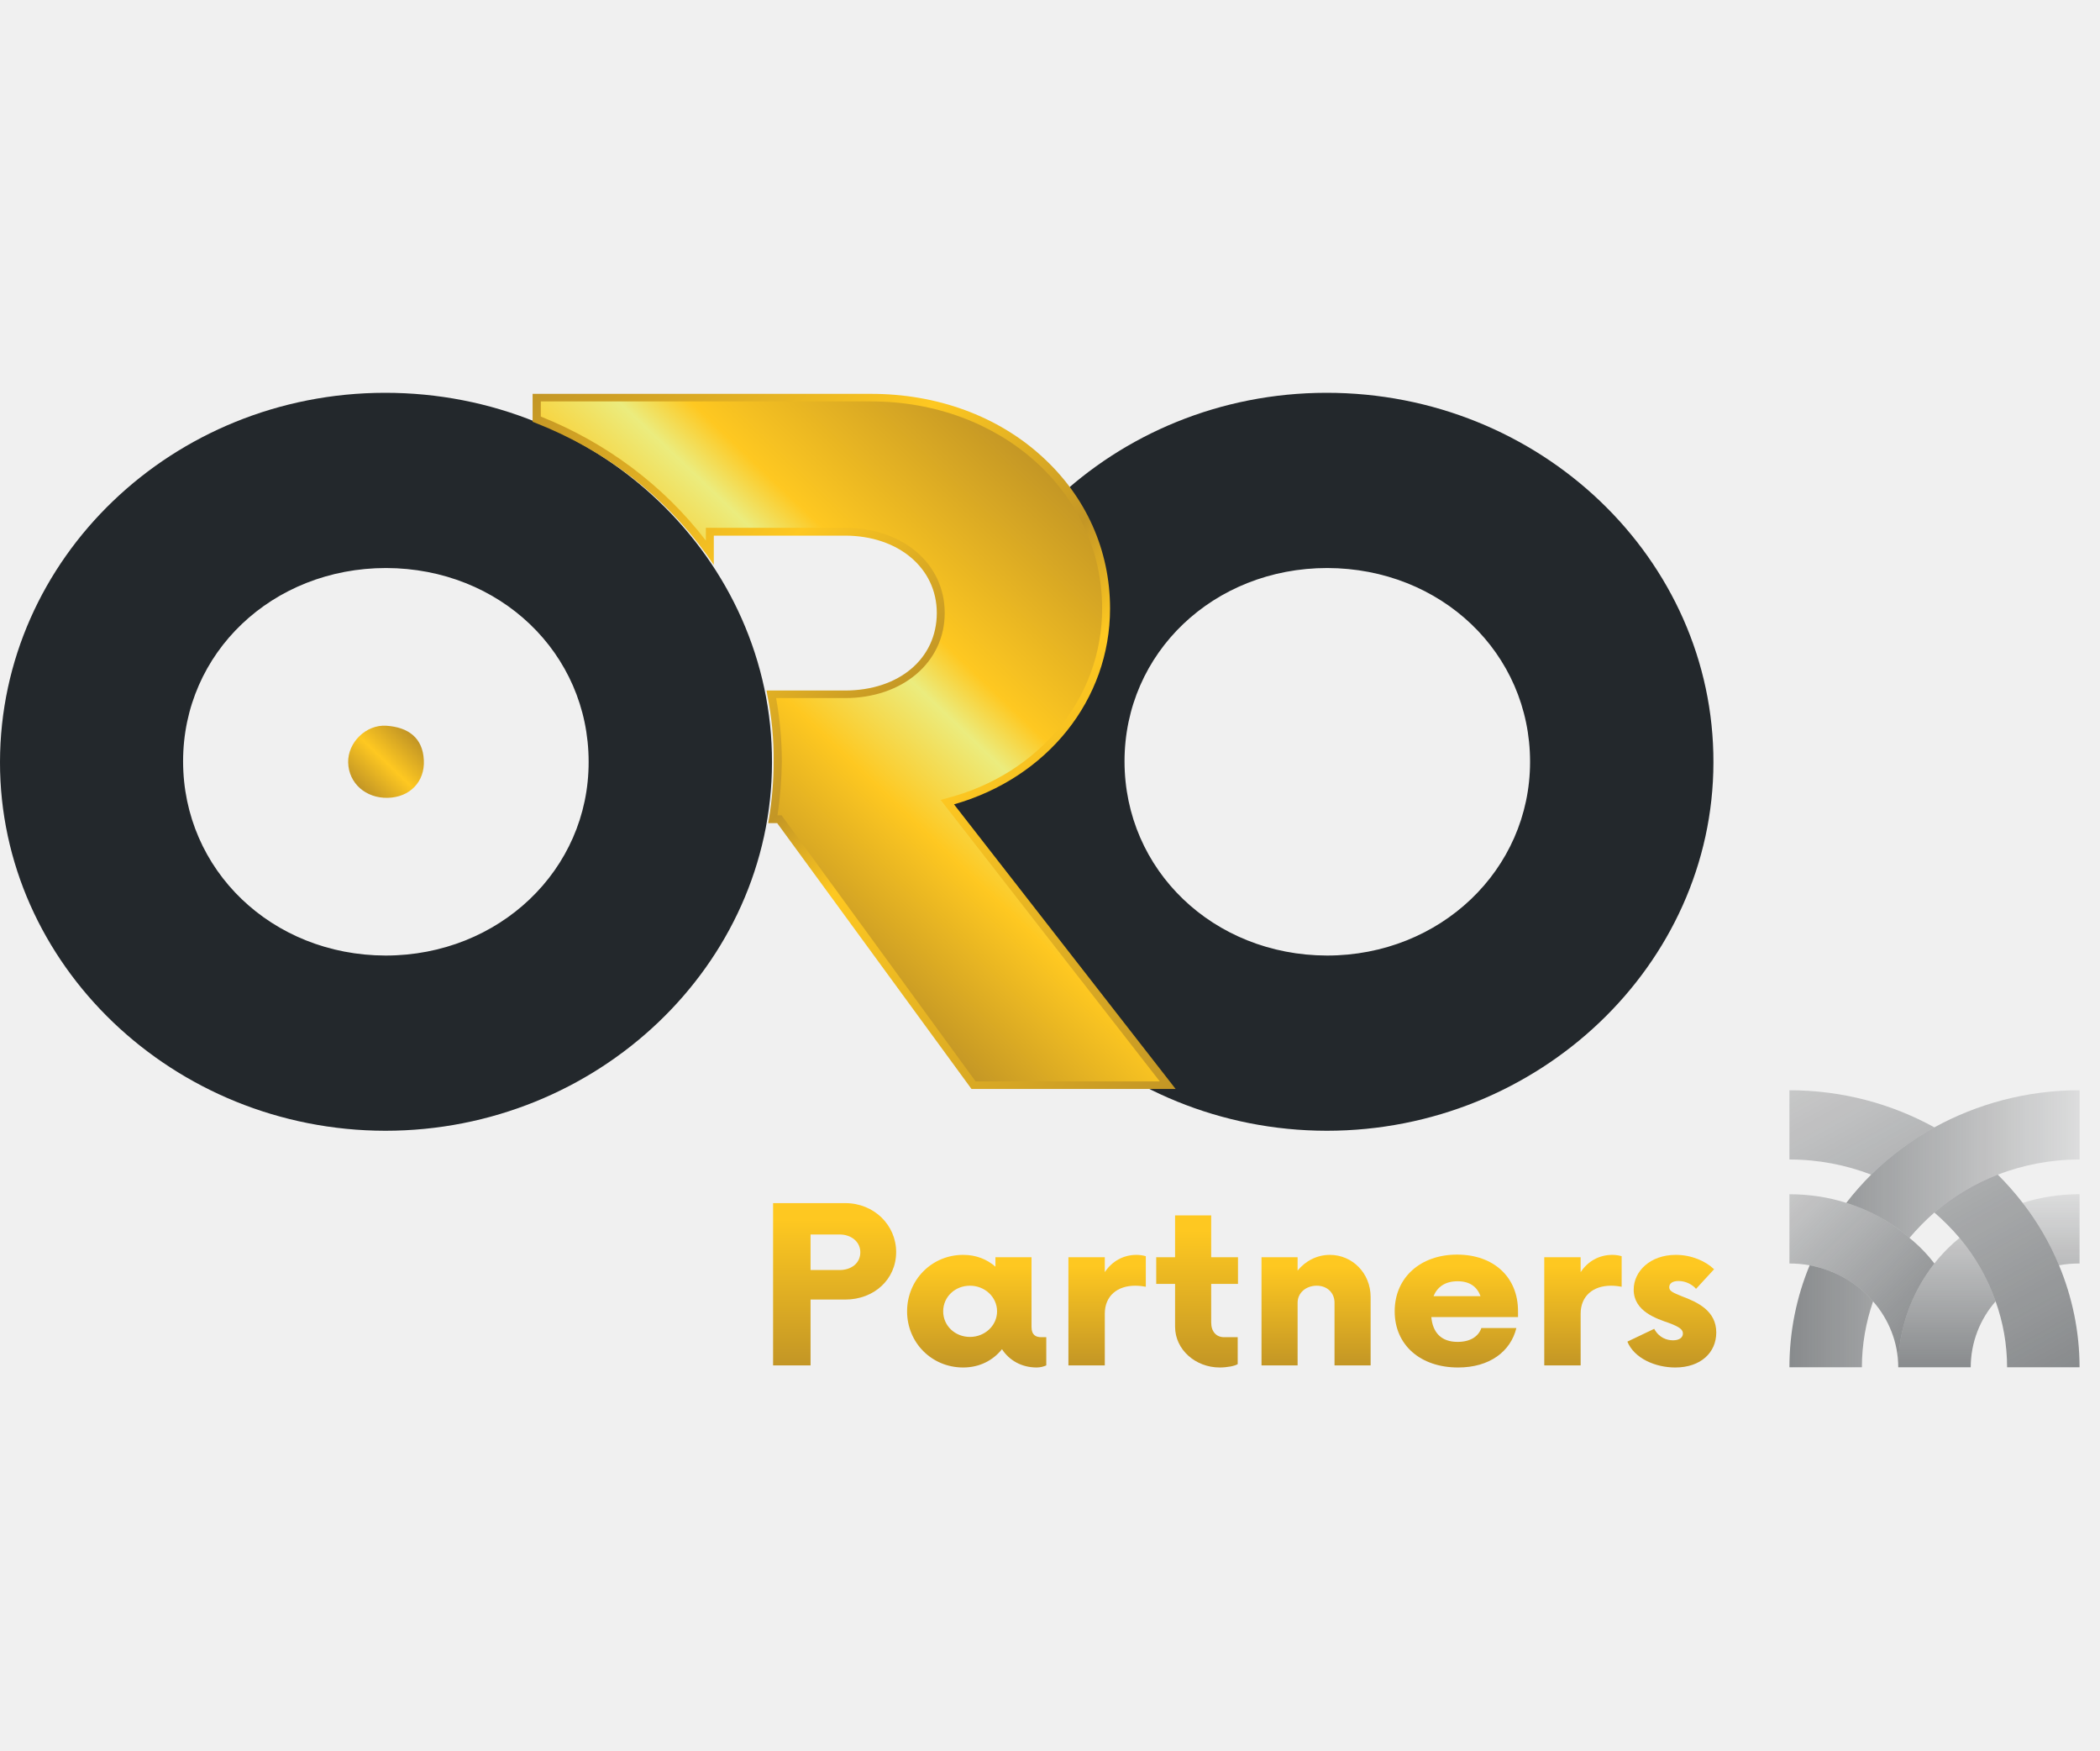
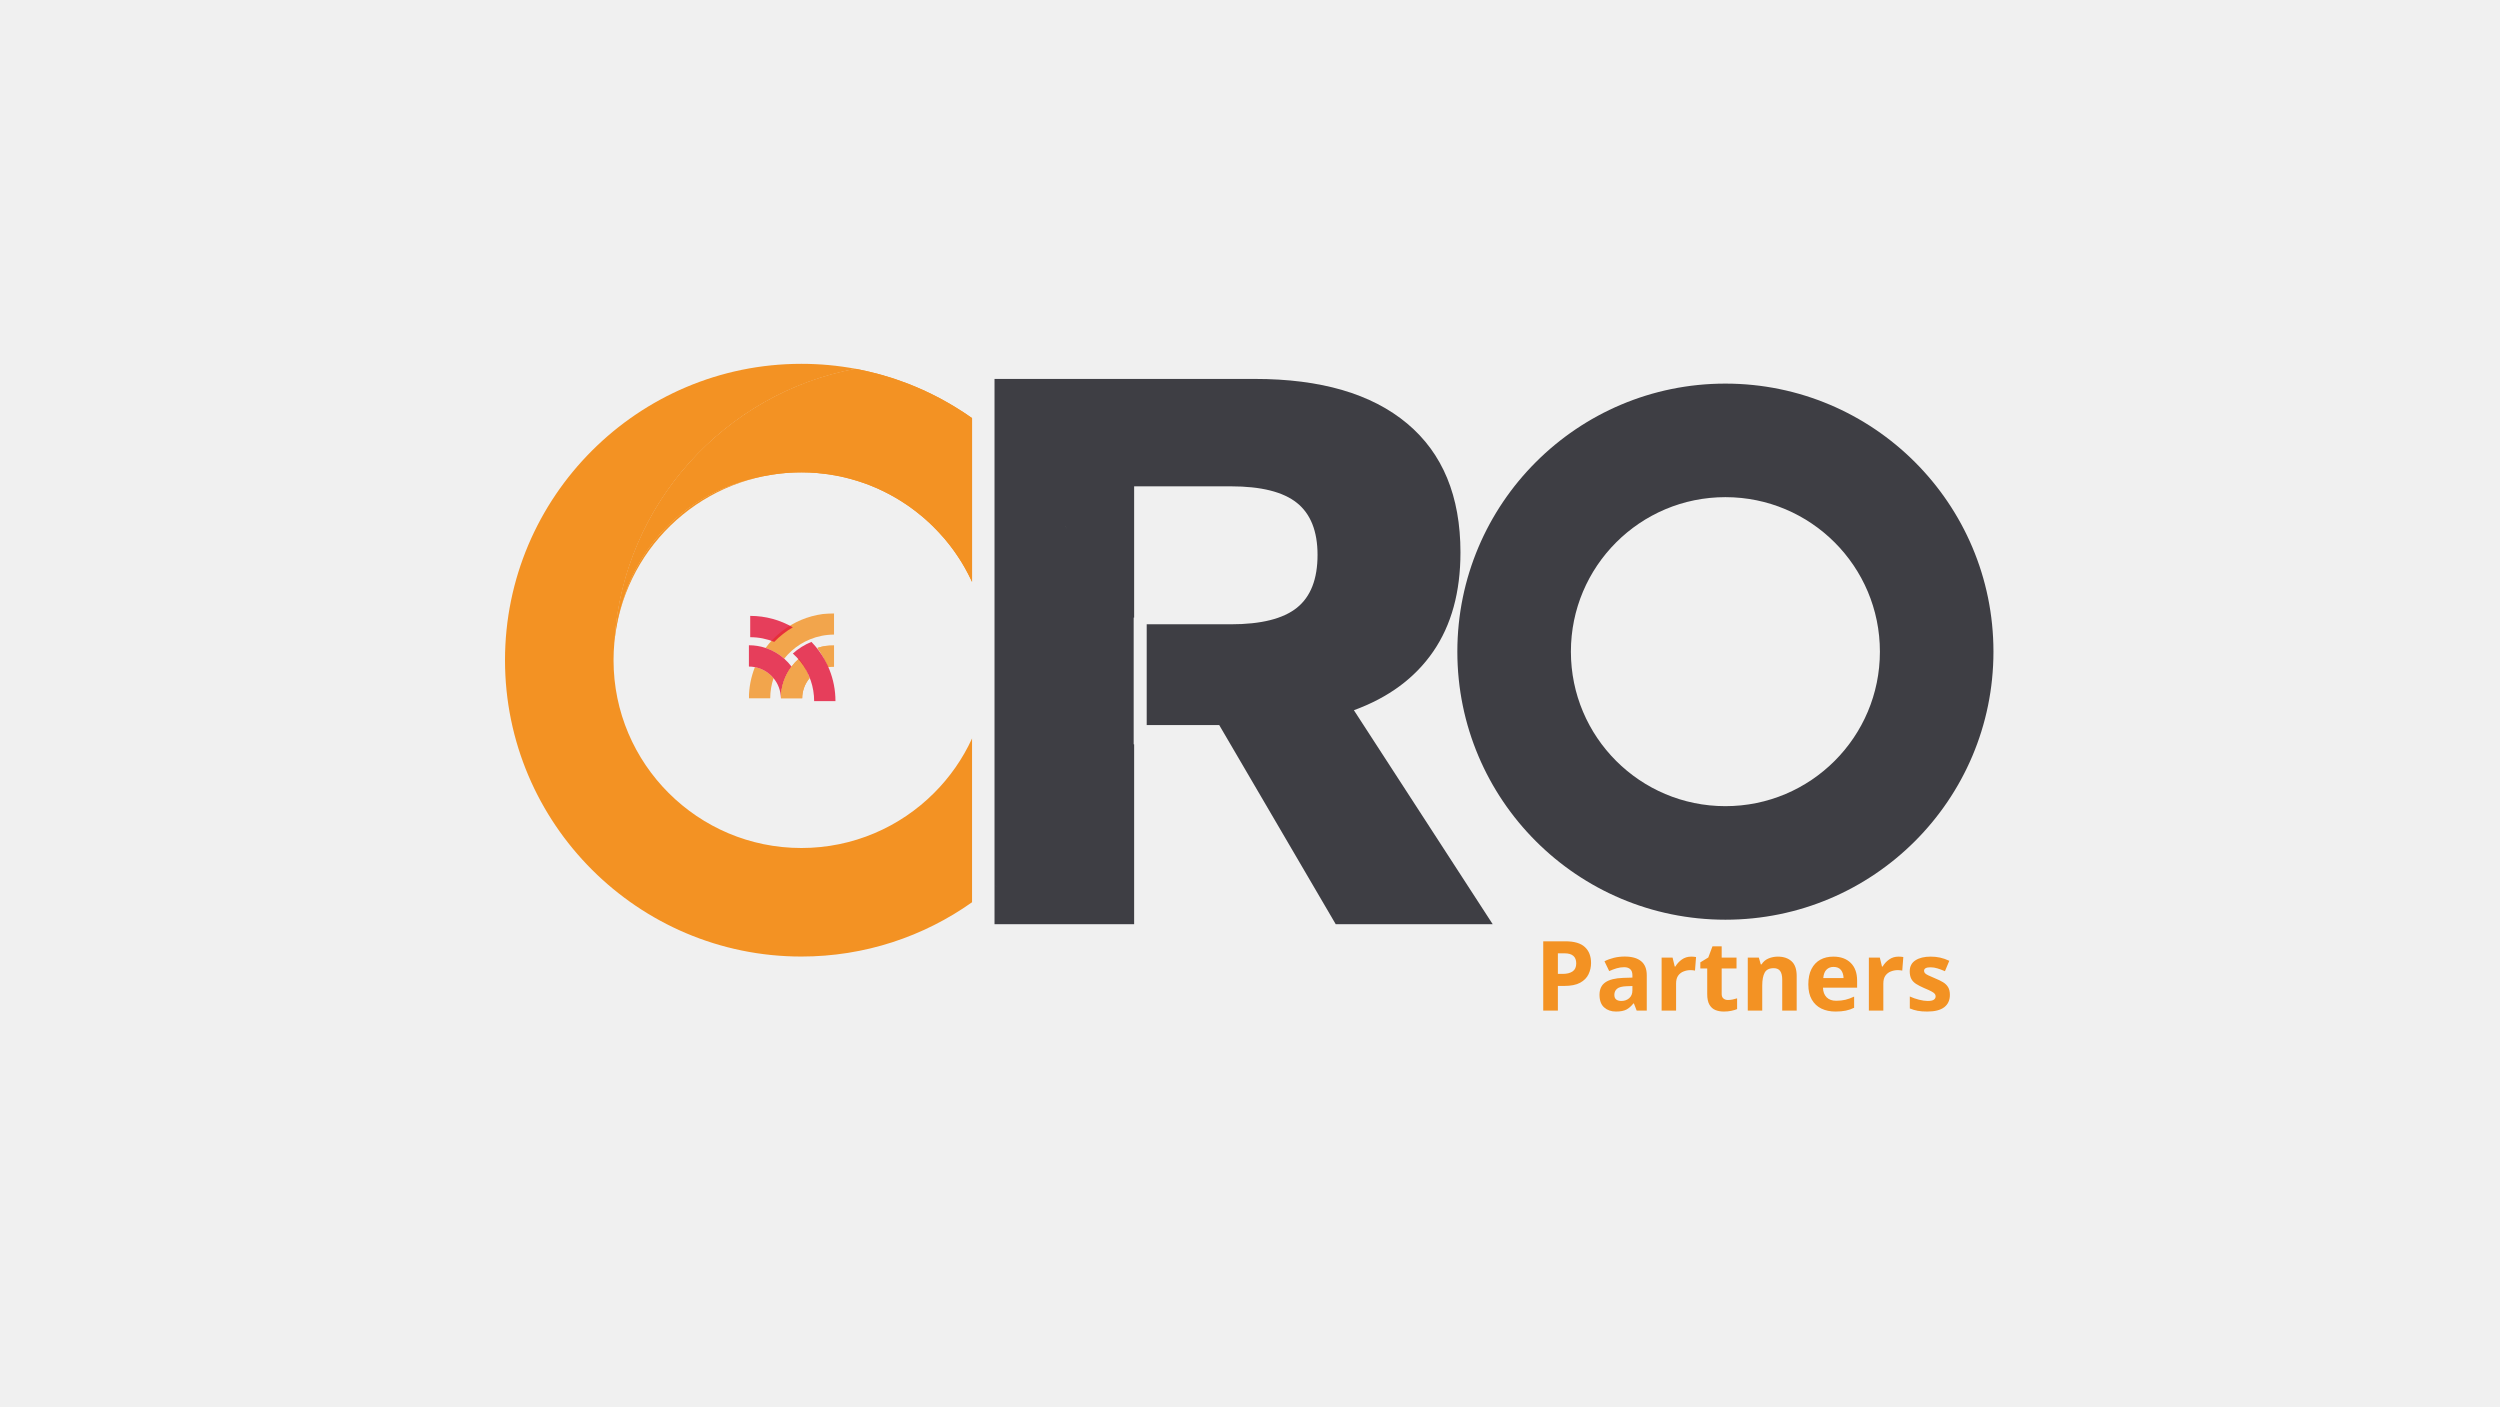
- <svg xmlns="http://www.w3.org/2000/svg" width="96" height="80" viewBox="0 0 96 80" fill="none">
-   <g clip-path="url(#clip0_82_3441)">
-     <path fill-rule="evenodd" clip-rule="evenodd" d="M17.614 51.679C7.92 51.667 -0.012 44.077 1.47349e-05 34.827C0.013 25.518 7.895 17.964 17.59 17.952C27.359 17.94 35.316 25.542 35.291 34.851C35.279 44.1 27.309 51.679 17.614 51.679ZM17.652 25.96C12.443 25.96 8.37 29.839 8.37 34.792C8.37 39.768 12.43 43.659 17.627 43.671C22.811 43.671 26.922 39.756 26.909 34.816C26.909 29.851 22.849 25.972 17.652 25.96Z" fill="#23282C" />
-     <path fill-rule="evenodd" clip-rule="evenodd" d="M60.651 51.679C50.957 51.667 43.024 44.077 43.037 34.827C43.037 25.518 50.919 17.964 60.626 17.952C70.396 17.94 78.353 25.542 78.328 34.851C78.316 44.1 70.333 51.679 60.651 51.679ZM60.676 25.96C55.479 25.96 51.407 29.839 51.407 34.792C51.407 39.768 55.467 43.659 60.664 43.671C65.835 43.671 69.946 39.756 69.946 34.816C69.946 29.851 65.885 25.972 60.676 25.96Z" fill="#23282C" />
-     <path d="M53.381 49.603H44.511L35.629 37.441H35.329C35.479 36.594 35.554 35.711 35.554 34.816C35.554 33.766 35.454 32.739 35.267 31.737H38.627C41.151 31.737 43.012 30.221 43.012 28.013C43.012 25.877 41.151 24.302 38.627 24.302H32.456V25.256C30.507 22.559 27.759 20.423 24.536 19.158V18.168H39.827C46.01 18.168 50.558 22.464 50.558 27.81C50.558 32.107 47.559 35.556 43.312 36.666L53.381 49.603Z" fill="url(#paint0_linear_82_3441)" />
-     <path fill-rule="evenodd" clip-rule="evenodd" d="M53.743 49.769H44.411L35.529 37.62H35.117L35.154 37.417C35.292 36.558 35.367 35.687 35.367 34.816C35.379 33.801 35.279 32.775 35.079 31.772L35.042 31.558H38.627C41.101 31.558 42.825 30.102 42.825 28.013C42.825 25.96 41.063 24.48 38.627 24.48H32.631V25.817L32.306 25.352C30.345 22.642 27.646 20.566 24.473 19.325L24.348 19.277V18H39.826C42.837 18 45.611 19.014 47.634 20.864C49.645 22.69 50.745 25.149 50.745 27.81C50.745 31.975 47.884 35.544 43.612 36.761L53.743 49.769ZM44.599 49.423H53.018L43 36.558L43.262 36.486C47.522 35.388 50.383 31.892 50.383 27.81C50.383 22.499 45.748 18.346 39.826 18.346H24.723V19.038C27.734 20.244 30.332 22.189 32.268 24.707V24.122H38.627C41.263 24.122 43.187 25.757 43.187 28.013C43.187 30.269 41.263 31.904 38.627 31.904H35.479C35.654 32.87 35.741 33.837 35.741 34.816C35.729 35.627 35.666 36.451 35.541 37.262H35.729L44.599 49.423Z" fill="url(#paint1_linear_82_3441)" />
-     <path d="M17.727 36.463C16.715 36.486 15.941 35.794 15.916 34.852C15.891 33.944 16.728 33.097 17.677 33.169C18.651 33.24 19.326 33.706 19.376 34.744C19.426 35.723 18.739 36.439 17.727 36.463Z" fill="url(#paint2_linear_82_3441)" />
-     <path fill-rule="evenodd" clip-rule="evenodd" d="M40.967 57.22C40.967 58.474 39.954 59.393 38.642 59.393H37.054V62.403H35.341V54.986H38.642C39.954 54.986 40.967 55.99 40.967 57.22ZM39.329 57.232C39.329 56.754 38.917 56.419 38.379 56.419H37.054V58.044H38.379C38.917 58.044 39.329 57.733 39.329 57.232Z" fill="url(#paint3_linear_82_3441)" />
-     <path fill-rule="evenodd" clip-rule="evenodd" d="M47.83 61.113V62.403C47.717 62.451 47.567 62.498 47.392 62.498C46.692 62.498 46.13 62.164 45.805 61.662C45.392 62.176 44.78 62.498 44.03 62.498C42.592 62.498 41.467 61.364 41.467 59.931C41.467 58.498 42.592 57.351 44.03 57.351C44.63 57.351 45.117 57.554 45.505 57.889V57.459H47.155V60.635C47.155 61.041 47.38 61.113 47.605 61.113H47.83ZM45.58 59.931C45.58 59.274 45.017 58.76 44.342 58.76C43.654 58.76 43.117 59.274 43.117 59.931C43.117 60.588 43.654 61.101 44.342 61.101C45.017 61.101 45.58 60.588 45.58 59.931Z" fill="url(#paint4_linear_82_3441)" />
-     <path d="M52.38 57.411V58.808C52.255 58.784 52.092 58.76 51.893 58.76C51.08 58.76 50.505 59.226 50.505 60.038V62.403H48.842V57.459H50.505V58.139C50.83 57.65 51.343 57.351 51.955 57.351C52.105 57.351 52.255 57.375 52.38 57.411Z" fill="url(#paint5_linear_82_3441)" />
-     <path d="M55.369 58.677V60.444C55.369 60.862 55.606 61.113 55.956 61.113H56.581V62.343C56.456 62.427 56.106 62.498 55.757 62.498C54.656 62.498 53.718 61.686 53.718 60.636V58.677H52.856V57.459H53.718V55.548H55.369V57.459H56.594V58.677H55.369Z" fill="url(#paint6_linear_82_3441)" />
-     <path d="M62.657 59.274V62.403H61.007V59.537C61.007 59.083 60.669 58.76 60.194 58.76C59.706 58.76 59.319 59.083 59.319 59.537V62.403H57.669V57.459H59.319V58.068C59.682 57.626 60.206 57.351 60.794 57.351C61.819 57.351 62.657 58.187 62.657 59.274Z" fill="url(#paint7_linear_82_3441)" />
-     <path fill-rule="evenodd" clip-rule="evenodd" d="M69.395 60.193H65.432C65.495 60.898 65.882 61.328 66.632 61.328C67.207 61.328 67.582 61.089 67.72 60.695H69.32C69.057 61.77 68.095 62.498 66.657 62.498C64.932 62.498 63.757 61.471 63.757 59.931C63.757 58.378 64.945 57.339 66.607 57.339C68.283 57.339 69.395 58.366 69.395 59.919V60.193ZM65.532 59.238H67.682C67.52 58.808 67.195 58.557 66.632 58.557C66.057 58.557 65.707 58.82 65.532 59.238Z" fill="url(#paint8_linear_82_3441)" />
-     <path d="M74.133 57.411V58.808C74.008 58.784 73.845 58.76 73.645 58.76C72.833 58.76 72.258 59.226 72.258 60.038V62.403H70.595V57.459H72.258V58.139C72.582 57.65 73.095 57.351 73.708 57.351C73.858 57.351 74.008 57.375 74.133 57.411Z" fill="url(#paint9_linear_82_3441)" />
-     <path d="M74.395 61.316L75.621 60.731C75.846 61.149 76.208 61.256 76.483 61.256C76.758 61.256 76.933 61.137 76.933 60.946C76.933 60.767 76.783 60.647 76.308 60.468C75.72 60.265 74.683 59.931 74.683 58.94C74.683 58.103 75.433 57.351 76.608 57.351C77.333 57.351 77.97 57.638 78.358 58.008L77.533 58.904C77.371 58.713 77.071 58.545 76.733 58.545C76.445 58.545 76.308 58.665 76.308 58.832C76.308 59.011 76.496 59.083 76.871 59.238C77.608 59.513 78.458 59.907 78.458 60.898C78.458 61.818 77.746 62.498 76.583 62.498C75.67 62.498 74.708 62.08 74.395 61.316Z" fill="url(#paint10_linear_82_3441)" />
-     <g style="mix-blend-mode:multiply">
-       <path fill-rule="evenodd" clip-rule="evenodd" d="M85.627 59.477C85.302 60.42 85.115 61.435 85.115 62.498H81.802C81.802 60.85 82.127 59.274 82.727 57.829C83.889 58.044 84.915 58.641 85.627 59.477ZM88.428 51.523C87.365 52.12 86.39 52.849 85.54 53.685C85.131 54.091 84.752 54.521 84.402 54.974C85.478 55.309 86.465 55.858 87.29 56.575C87.64 56.161 88.019 55.775 88.428 55.416C89.278 54.688 90.253 54.103 91.328 53.685C92.478 53.243 93.741 52.992 95.066 52.992V49.827C92.653 49.827 90.39 50.448 88.428 51.523Z" fill="url(#paint11_linear_82_3441)" />
-       <path d="M88.428 57.745C87.39 59.071 86.778 60.719 86.778 62.498C86.778 61.352 86.34 60.289 85.627 59.477C84.915 58.641 83.889 58.044 82.727 57.828C82.427 57.773 82.118 57.745 81.802 57.745V54.58C82.702 54.58 83.577 54.712 84.402 54.974C85.478 55.309 86.465 55.858 87.29 56.575C87.715 56.921 88.102 57.315 88.428 57.745Z" fill="url(#paint12_linear_82_3441)" />
-       <path fill-rule="evenodd" clip-rule="evenodd" d="M95.066 54.58V57.745C94.741 57.745 94.428 57.769 94.128 57.828C93.703 56.801 93.141 55.846 92.465 54.974C93.29 54.712 94.165 54.58 95.066 54.58ZM89.578 56.575C89.153 56.921 88.765 57.315 88.427 57.745C87.39 59.071 86.777 60.719 86.777 62.498H90.09C90.09 61.352 90.515 60.289 91.228 59.477C90.853 58.402 90.29 57.422 89.578 56.575Z" fill="url(#paint13_linear_82_3441)" />
-       <path fill-rule="evenodd" clip-rule="evenodd" d="M95.066 62.498H91.753C91.753 61.435 91.566 60.42 91.228 59.477C90.853 58.402 90.29 57.423 89.578 56.575C89.228 56.161 88.844 55.775 88.428 55.416C89.278 54.688 90.253 54.103 91.328 53.685C91.736 54.091 92.115 54.521 92.465 54.974C93.141 55.846 93.703 56.802 94.128 57.829C94.728 59.274 95.066 60.85 95.066 62.498ZM88.428 51.523C87.365 52.12 86.39 52.849 85.54 53.685C84.389 53.243 83.127 52.992 81.802 52.992V49.827C84.215 49.827 86.478 50.448 88.428 51.523Z" fill="url(#paint14_linear_82_3441)" />
+ <svg xmlns="http://www.w3.org/2000/svg" version="1.1" id="svg390" width="2560" height="1440" viewBox="0 0 2560 1440">
+   <defs id="defs394">
+     <clipPath clipPathUnits="userSpaceOnUse" id="clipPath406">
+       <path d="M 0,1080 H 1920 V 0 H 0 Z" id="path404" />
+     </clipPath>
+     <clipPath clipPathUnits="userSpaceOnUse" id="clipPath422">
+       <path d="M 0,1080 H 1920 V 0 H 0 Z" id="path420" />
+     </clipPath>
+     <clipPath clipPathUnits="userSpaceOnUse" id="clipPath442">
+       <path d="M 472.03,796.734 H 746.534 V 589.063 H 472.03 Z" id="path440" />
+     </clipPath>
+     <clipPath clipPathUnits="userSpaceOnUse" id="clipPath458">
+       <path d="m 575.156,609 h 65.476 v -65.474 h -65.476 z" id="path456" />
+     </clipPath>
+     <clipPath clipPathUnits="userSpaceOnUse" id="clipPath462">
+       <path d="m 607.894,600.211 c -5.269,-3.058 -10.076,-6.823 -14.282,-11.184 -2.025,-2.075 -3.907,-4.294 -5.638,-6.635 5.332,-1.763 10.183,-4.595 14.294,-8.248 1.707,2.138 3.591,4.133 5.626,5.955 4.175,3.744 9.003,6.793 14.281,8.928 5.699,2.326 11.929,3.605 18.457,3.605 V 609 c -11.919,0 -23.101,-3.203 -32.738,-8.789 m -32.738,-56.685 h 16.37 c 0,5.463 0.899,10.721 2.548,15.63 -3.57,4.319 -8.595,7.398 -14.313,8.482 -2.969,-7.47 -4.605,-15.602 -4.605,-24.112" id="path460" />
+     </clipPath>
+     <clipPath clipPathUnits="userSpaceOnUse" id="clipPath480">
+       <path d="m 554.695,600.815 h 73.659 v -73.658 h -73.659 z" id="path478" />
+     </clipPath>
+     <clipPath clipPathUnits="userSpaceOnUse" id="clipPath484">
+       <path d="m 575.156,568.08 c 1.575,0 3.119,-0.157 4.605,-0.442 v 0 c 5.719,-1.083 10.742,-4.163 14.313,-8.482 v 0 c 3.518,-4.246 5.636,-9.698 5.636,-15.63 v 0 c 0,9.186 3.04,17.687 8.183,24.52 v 0 c -1.658,2.22 -3.55,4.266 -5.625,6.097 v 0 c -4.111,3.654 -8.962,6.487 -14.294,8.249 v 0 c -4.03,1.337 -8.348,2.054 -12.818,2.054 v 0 z" id="path482" />
+     </clipPath>
+     <linearGradient x1="0" y1="0" x2="1" y2="0" gradientUnits="userSpaceOnUse" gradientTransform="matrix(32.73775,-32.73775,32.73775,32.73775,573.1099,582.4007)" spreadMethod="pad" id="linearGradient490">
+       <stop style="stop-opacity:1;stop-color:#e41136" offset="0" id="stop486" />
+       <stop style="stop-opacity:1;stop-color:#e41136" offset="1" id="stop488" />
+     </linearGradient>
+     <clipPath clipPathUnits="userSpaceOnUse" id="clipPath512">
+       <path d="m 599.709,584.446 h 40.923 v -40.92 h -40.923 z" id="path510" />
+     </clipPath>
+     <clipPath clipPathUnits="userSpaceOnUse" id="clipPath516">
+       <path d="m 627.813,582.392 c 3.333,-4.512 6.107,-9.463 8.215,-14.754 1.482,0.286 3.027,0.442 4.604,0.442 v 16.366 c -4.473,0 -8.788,-0.717 -12.819,-2.054 m -19.919,-14.346 c -5.144,-6.833 -8.185,-15.334 -8.185,-24.52 h 16.37 c 0,5.932 2.116,11.384 5.636,15.63 -1.851,5.496 -4.645,10.559 -8.194,14.988 -2.079,-1.832 -3.97,-3.878 -5.627,-6.098" id="path514" />
+     </clipPath>
+     <clipPath clipPathUnits="userSpaceOnUse" id="clipPath538">
+       <path d="M 547.805,635.352 H 669.984 V 513.174 H 547.805 Z" id="path536" />
+     </clipPath>
+     <clipPath clipPathUnits="userSpaceOnUse" id="clipPath542">
+       <path d="m 576.156,590.632 c 6.526,0 12.758,-1.28 18.456,-3.604 v 0 c 4.206,4.36 9.013,8.125 14.281,11.183 v 0 C 599.259,603.797 588.076,607 576.156,607 v 0 z m 32.737,-12.533 c 2.038,-1.822 3.92,-3.817 5.629,-5.956 v 0 c 3.548,-4.428 6.342,-9.491 8.193,-14.987 v 0 c 1.647,-4.91 2.549,-10.167 2.549,-15.63 v 0 h 16.367 0.002 c 0,8.511 -1.64,16.642 -4.605,24.112 v 0 c -2.108,5.29 -4.882,10.242 -8.215,14.754 v 0 c -1.731,2.342 -3.614,4.56 -5.638,6.636 v 0 c -5.278,-2.136 -10.106,-5.185 -14.282,-8.929" id="path540" />
+     </clipPath>
+     <linearGradient x1="0" y1="0" x2="1" y2="0" gradientUnits="userSpaceOnUse" gradientTransform="matrix(44.72035,-77.45791,77.45791,44.72035,586.5338,612.9919)" spreadMethod="pad" id="linearGradient548">
+       <stop style="stop-opacity:1;stop-color:#e41136" offset="0" id="stop544" />
+       <stop style="stop-opacity:1;stop-color:#e41136" offset="1" id="stop546" />
+     </linearGradient>
+   </defs>
+   <g id="g398" transform="matrix(1.333333,0,0,-1.333333,0,1440)">
+     <g id="g400">
+       <g id="g402" clip-path="url(#clipPath406)">
+         <g id="g408" transform="translate(1325.105,460.8691)">
+           <path d="m 0,0 c -65.533,0 -118.659,53.125 -118.659,118.659 0,65.534 53.126,118.659 118.659,118.659 65.534,0 118.66,-53.125 118.66,-118.659 C 118.66,53.125 65.534,0 0,0 m 0,324.526 c -113.696,0 -205.866,-92.17 -205.866,-205.867 0,-113.698 92.17,-205.867 205.866,-205.867 113.697,0 205.867,92.169 205.867,205.867 0,113.697 -92.17,205.867 -205.867,205.867" style="fill:#3e3e44;fill-opacity:1;fill-rule:nonzero;stroke:none" id="path410" />
+         </g>
+       </g>
+     </g>
+     <text xml:space="preserve" transform="matrix(1,0,0,-1,1178.497,303.8789)" style="font-variant:normal;font-weight:bold;font-stretch:normal;font-size:74.52px;font-family:'Now Alt';-inkscape-font-specification:NowAlt-Bold;writing-mode:lr-tb;fill:#f39223;fill-opacity:1;fill-rule:nonzero;stroke:none" id="text414">
+       <tspan x="0 46.277 91.808 124.783 154.591 200.719 248.114 278.816" y="0" id="tspan412">Partners</tspan>
+     </text>
+     <g id="g416">
+       <g id="g418" clip-path="url(#clipPath422)">
+         <g id="g424" transform="translate(842.0713,593.4438)">
+           <path d="M 0,0 C -0.104,1.083 -0.208,2.167 -0.312,3.25 -0.167,1.854 -0.021,0.458 0.083,-0.958 0.042,-0.646 0.021,-0.312 0,0 m -23.314,81.674 c -0.188,0.375 -0.375,0.729 -0.542,1.104 0.709,-1.375 1.417,-2.771 2.084,-4.188 -0.521,1.021 -1.021,2.063 -1.542,3.084 m -53.69,-276.022 c -0.219,0.655 -0.481,1.311 -0.7,1.967 0.525,-1.53 1.093,-3.016 1.749,-4.459 -0.394,0.831 -0.744,1.661 -1.049,2.492 m 289.219,113.111 -14.496,22.349 c 26.647,9.724 46.95,24.744 60.91,45.048 13.958,20.303 20.936,45.683 20.936,76.138 0,43.144 -13.639,76.138 -40.922,98.979 -27.285,22.842 -66.303,34.263 -117.062,34.263 H -78.281 V -223.22 H 28.945 v 138.109 h -0.35 v 97.334 h 0.35 v 100.834 h 74.236 c 23.257,0 40.179,-4.233 50.758,-12.69 10.569,-8.466 15.863,-21.791 15.863,-39.972 0,-18.619 -5.294,-32.151 -15.863,-40.608 C 143.36,11.321 126.438,7.098 103.181,7.098 H 38.595 V -70.31 h 55.702 l 20.322,-34.733 69.14,-118.177 h 120.553 z" style="fill:#3e3e44;fill-opacity:1;fill-rule:nonzero;stroke:none" id="path426" />
+         </g>
+         <g id="g428" transform="translate(480.4658,625.4307)">
+           <path d="m 0,0 c -0.656,-1.88 -1.268,-3.672 -1.836,-5.508 -0.393,-1.18 -0.744,-2.317 -1.049,-3.453 -0.044,-0.087 -0.087,-0.175 -0.087,-0.262 -0.394,-1.399 -0.787,-2.754 -1.18,-4.109 -0.35,-1.398 -0.7,-2.753 -1.006,-4.108 -0.131,-0.525 -0.262,-1.05 -0.35,-1.575 -0.306,-1.267 -0.568,-2.534 -0.83,-3.846 -0.35,-1.748 -0.657,-3.497 -0.962,-5.245 -0.175,-1.093 -0.349,-2.229 -0.481,-3.322 -0.044,-0.306 -0.087,-0.569 -0.131,-0.831 -0.218,-1.355 -0.35,-2.71 -0.524,-4.109 7.299,103.989 84.711,188.919 185.202,207.671 -13.55,2.535 -27.494,3.846 -41.787,3.846 -125.494,0 -227.603,-102.108 -227.603,-227.602 0,-125.494 102.109,-227.603 227.603,-227.603 48.781,0 94.022,15.43 131.089,41.701 v 125.799 c -7.169,-15.648 -17.091,-29.81 -29.155,-41.875 -26.096,-26.138 -62.157,-42.268 -101.934,-42.268 -79.554,0 -144.246,64.692 -144.246,144.246 0,71.992 53.021,131.875 122.128,142.541 C 102.108,88.515 91.181,85.717 80.166,81.608 42.836,67.621 13.463,37.547 0,0" style="fill:#f39223;fill-opacity:1;fill-rule:nonzero;stroke:none" id="path430" />
+         </g>
+         <g id="g432" transform="translate(739.2339,763.8628)">
+           <path d="M 0,0 C -0.043,0 -0.127,0.042 -0.171,0.085 V 0.075 C -0.234,0.138 -0.317,0.2 -0.4,0.242 -0.331,0.207 -0.274,0.16 -0.21,0.121 -0.258,0.167 -0.322,0.227 -0.394,0.262 -0.568,0.394 -0.743,0.481 -0.918,0.568 -1.049,0.7 -1.224,0.787 -1.442,0.875 c -0.744,0.524 -1.53,1.004 -2.317,1.485 -0.874,0.569 -1.749,1.093 -2.623,1.618 -1.617,1.005 -3.234,1.967 -4.895,2.885 -0.744,0.437 -1.486,0.874 -2.273,1.267 -1.006,0.612 -2.055,1.137 -3.104,1.705 0,0 -0.044,0 -0.044,0.044 -0.305,0.131 -0.568,0.306 -0.874,0.48 -0.655,0.35 -1.311,0.656 -1.967,1.006 -0.262,0.131 -0.524,0.262 -0.786,0.393 -0.962,0.525 -1.924,1.006 -2.929,1.487 -0.088,0.043 -0.218,0.13 -0.35,0.174 -0.656,0.306 -1.311,0.656 -1.967,0.962 -0.918,0.437 -1.792,0.874 -2.71,1.267 -0.83,0.394 -1.661,0.744 -2.448,1.137 -1.967,0.874 -3.934,1.749 -5.944,2.579 -0.525,0.219 -1.049,0.437 -1.618,0.656 -1.005,0.393 -2.01,0.83 -3.016,1.224 -0.524,0.174 -1.005,0.349 -1.486,0.568 -0.087,0 -0.219,0.043 -0.306,0.087 -1.267,0.481 -2.535,0.962 -3.803,1.399 -0.524,0.219 -1.093,0.393 -1.661,0.612 -0.524,0.175 -1.093,0.393 -1.661,0.568 -0.219,0.087 -0.393,0.175 -0.611,0.219 -1.356,0.481 -2.711,0.918 -4.066,1.355 -1.748,0.568 -3.497,1.093 -5.289,1.573 -0.088,0.044 -0.218,0.088 -0.306,0.131 -1.355,0.394 -2.754,0.744 -4.153,1.137 -0.306,0.087 -0.611,0.175 -0.917,0.262 -0.132,0.044 -0.263,0.044 -0.393,0.088 -1.093,0.306 -2.186,0.568 -3.323,0.83 -0.524,0.132 -1.049,0.262 -1.573,0.394 -1.355,0.349 -2.754,0.655 -4.109,0.961 -0.087,0 -0.175,0.044 -0.263,0.044 -0.874,0.218 -1.748,0.393 -2.622,0.568 -1.355,0.306 -2.754,0.568 -4.109,0.831 h -0.044 C -182.493,14.119 -259.905,-70.812 -267.204,-174.8 c 0.174,1.399 0.306,2.754 0.524,4.109 0.044,0.262 0.087,0.524 0.131,0.831 0.132,1.092 0.306,2.229 0.481,3.322 0.305,1.748 0.612,3.496 0.962,5.245 0.262,1.312 0.524,2.579 0.83,3.846 0.088,0.525 0.219,1.05 0.35,1.574 0.306,1.355 0.655,2.71 1.006,4.109 0.393,1.355 0.786,2.71 1.18,4.109 0,0.087 0.043,0.175 0.087,0.262 0.305,1.136 0.655,2.273 1.049,3.453 0.568,1.836 1.18,3.628 1.836,5.508 13.463,37.547 42.836,67.62 80.165,81.608 11.016,4.109 21.943,6.907 32.696,8.48 1.268,0.219 2.491,0.393 3.759,0.524 1.049,0.175 2.142,0.306 3.234,0.394 0.219,0 0.438,0.044 0.657,0.044 0.699,0.087 1.442,0.174 2.142,0.218 0.655,0.044 1.311,0.131 1.967,0.131 0.262,0.044 0.524,0.044 0.786,0.088 0.306,0 0.612,0.043 0.918,0.043 0.612,0.044 1.224,0.044 1.836,0.088 0.456,0.026 0.912,0.035 1.368,0.055 -0.453,-0.016 -0.905,-0.024 -1.359,-0.045 0.84,0.039 1.684,0.065 2.529,0.092 0.993,0.031 1.987,0.05 2.981,0.058 0.427,0.004 0.854,0.017 1.282,0.017 0.75,0 1.5,0 2.25,-0.042 0.201,0 0.4,-0.008 0.6,-0.012 1.109,-0.011 2.215,-0.042 3.288,-0.08 h 0.218 c 0.485,-0.032 0.967,-0.064 1.449,-0.097 0.81,-0.044 1.623,-0.081 2.425,-0.144 -0.392,0.02 -0.805,0.041 -1.197,0.062 0.406,-0.028 0.815,-0.055 1.213,-0.083 0.568,0 1.093,-0.044 1.661,-0.087 0.262,-0.044 0.525,-0.044 0.787,-0.088 1.704,-0.131 3.453,-0.306 5.158,-0.568 0.219,0 0.481,-0.044 0.699,-0.087 0.131,0 0.218,-0.044 0.35,-0.044 0.393,-0.044 0.743,-0.088 1.093,-0.131 0.102,-0.015 0.199,-0.029 0.3,-0.044 -0.097,0.016 -0.195,0.033 -0.292,0.049 0.601,-0.084 1.201,-0.174 1.796,-0.27 0.288,-0.043 0.576,-0.086 0.863,-0.129 0.611,-0.131 1.267,-0.218 1.922,-0.349 0.219,0 0.393,-0.044 0.612,-0.088 0.087,0 0.218,0 0.306,-0.044 0.438,-0.043 0.918,-0.13 1.355,-0.262 0.132,0 0.306,-0.043 0.437,-0.087 1.793,-0.306 3.541,-0.655 5.246,-1.093 0.568,-0.131 1.137,-0.262 1.704,-0.393 0.087,-0.029 0.189,-0.058 0.289,-0.086 0.961,-0.228 1.921,-0.458 2.864,-0.741 0.262,-0.068 0.52,-0.143 0.78,-0.213 -0.05,0.014 -0.101,0.034 -0.152,0.046 0.076,-0.021 0.15,-0.045 0.226,-0.066 1.423,-0.382 2.838,-0.783 4.227,-1.231 0.124,-0.04 0.253,-0.073 0.377,-0.113 0.328,-0.106 0.648,-0.207 0.972,-0.31 0.898,-0.285 1.786,-0.573 2.667,-0.886 0.559,-0.19 1.123,-0.365 1.679,-0.562 0.471,-0.164 0.937,-0.334 1.414,-0.515 0.938,-0.338 1.875,-0.699 2.81,-1.065 0.835,-0.326 1.66,-0.671 2.487,-1.012 0.404,-0.169 0.814,-0.33 1.216,-0.502 0.548,-0.215 1.082,-0.443 1.611,-0.677 0.109,-0.047 0.215,-0.097 0.323,-0.145 0.332,-0.148 0.664,-0.296 0.995,-0.446 0.42,-0.188 0.83,-0.394 1.248,-0.587 0.948,-0.438 1.898,-0.874 2.835,-1.332 0.62,-0.303 1.231,-0.622 1.845,-0.934 0.882,-0.447 1.767,-0.89 2.639,-1.354 0.468,-0.25 0.926,-0.515 1.391,-0.769 2.421,-1.327 4.812,-2.702 7.146,-4.162 -0.426,0.263 -0.861,0.511 -1.288,0.77 0.423,-0.258 0.854,-0.505 1.275,-0.768 1.529,-0.961 2.972,-1.879 4.458,-2.884 0.962,-0.656 1.923,-1.312 2.885,-2.011 2.623,-1.88 5.245,-3.847 7.737,-5.945 0.83,-0.612 1.573,-1.267 2.36,-1.923 0.044,-0.087 0.131,-0.131 0.175,-0.175 0.83,-0.699 1.661,-1.399 2.491,-2.185 0.219,-0.219 0.437,-0.438 0.7,-0.656 0.35,-0.306 0.699,-0.612 1.049,-0.918 0.48,-0.481 1.005,-0.962 1.486,-1.442 0.568,-0.525 1.093,-1.049 1.661,-1.574 0.568,-0.525 1.093,-1.093 1.617,-1.661 1.749,-1.749 3.409,-3.541 5.027,-5.377 0.437,-0.437 0.875,-0.917 1.268,-1.398 0.306,-0.306 0.568,-0.612 0.83,-0.918 1.224,-1.442 2.448,-2.929 3.585,-4.415 0.962,-1.224 1.879,-2.448 2.797,-3.672 0.612,-0.83 1.18,-1.617 1.749,-2.448 0.699,-0.961 1.355,-1.967 2.011,-2.928 0.567,-0.831 1.135,-1.705 1.66,-2.536 0.612,-0.961 1.181,-1.879 1.748,-2.797 0.788,-1.355 1.618,-2.667 2.361,-4.021 0.043,-0.131 0.087,-0.219 0.175,-0.35 0.743,-1.312 1.442,-2.623 2.141,-3.978 0.657,-1.267 1.312,-2.491 1.88,-3.759 0.175,-0.306 0.306,-0.612 0.437,-0.918 0.219,-0.48 0.482,-0.961 0.7,-1.442 V -4.983 C 6.731,-4.546 6.163,-4.152 5.551,-3.759 3.716,-2.492 1.879,-1.224 0,0" style="fill:#f39223;fill-opacity:1;fill-rule:nonzero;stroke:none" id="path434" />
+         </g>
+         <g id="g436">
+           <g id="g438" />
+           <g id="g450">
+             <g clip-path="url(#clipPath442)" id="g448">
+               <g transform="translate(739.2339,763.8628)" id="g446">
+                 <path d="M 0,0 C -0.043,0 -0.127,0.042 -0.171,0.085 V 0.075 C -0.234,0.138 -0.317,0.2 -0.4,0.242 -0.331,0.207 -0.274,0.16 -0.21,0.121 -0.258,0.167 -0.322,0.227 -0.394,0.262 -0.568,0.394 -0.743,0.481 -0.918,0.568 -1.049,0.7 -1.224,0.787 -1.442,0.875 c -0.744,0.524 -1.53,1.004 -2.317,1.485 -0.874,0.569 -1.749,1.093 -2.623,1.618 -1.617,1.005 -3.234,1.967 -4.895,2.885 -0.744,0.437 -1.486,0.874 -2.273,1.267 -1.006,0.612 -2.055,1.137 -3.104,1.705 0,0 -0.044,0 -0.044,0.044 -0.305,0.131 -0.568,0.306 -0.874,0.48 -0.655,0.35 -1.311,0.656 -1.967,1.006 -0.262,0.131 -0.524,0.262 -0.786,0.393 -0.962,0.525 -1.924,1.006 -2.929,1.487 -0.088,0.043 -0.218,0.13 -0.35,0.174 -0.656,0.306 -1.311,0.656 -1.967,0.962 -0.918,0.437 -1.792,0.874 -2.71,1.267 -0.83,0.394 -1.661,0.744 -2.448,1.137 -1.967,0.874 -3.934,1.749 -5.944,2.579 -0.525,0.219 -1.049,0.437 -1.618,0.656 -1.005,0.393 -2.01,0.83 -3.016,1.224 -0.524,0.174 -1.005,0.349 -1.486,0.568 -0.087,0 -0.219,0.043 -0.306,0.087 -1.267,0.481 -2.535,0.962 -3.803,1.399 -0.524,0.219 -1.093,0.393 -1.661,0.612 -0.524,0.175 -1.093,0.393 -1.661,0.568 -0.219,0.087 -0.393,0.175 -0.611,0.219 -1.356,0.481 -2.711,0.918 -4.066,1.355 -1.748,0.568 -3.497,1.093 -5.289,1.573 -0.088,0.044 -0.218,0.088 -0.306,0.131 -1.355,0.394 -2.754,0.744 -4.153,1.137 -0.306,0.087 -0.611,0.175 -0.917,0.262 -0.132,0.044 -0.263,0.044 -0.393,0.088 -1.093,0.306 -2.186,0.568 -3.323,0.83 -0.524,0.132 -1.049,0.262 -1.573,0.394 -1.355,0.349 -2.754,0.655 -4.109,0.961 -0.087,0 -0.175,0.044 -0.263,0.044 -0.874,0.218 -1.748,0.393 -2.622,0.568 -1.355,0.306 -2.754,0.568 -4.109,0.831 h -0.044 C -182.493,14.119 -259.905,-70.812 -267.204,-174.8 c 0.174,1.399 0.306,2.754 0.524,4.109 0.044,0.262 0.087,0.524 0.131,0.831 0.132,1.092 0.306,2.229 0.481,3.322 0.305,1.748 0.612,3.496 0.962,5.245 0.262,1.312 0.524,2.579 0.83,3.846 0.088,0.525 0.219,1.05 0.35,1.574 0.306,1.355 0.655,2.71 1.006,4.109 0.393,1.355 0.786,2.71 1.18,4.109 0,0.087 0.043,0.175 0.087,0.262 0.305,1.136 0.655,2.273 1.049,3.453 0.568,1.836 1.18,3.628 1.836,5.508 13.463,37.547 42.836,67.62 80.165,81.608 11.016,4.109 21.943,6.907 32.696,8.48 1.268,0.219 2.491,0.393 3.759,0.524 1.049,0.175 2.142,0.306 3.234,0.394 0.219,0 0.438,0.044 0.657,0.044 0.699,0.087 1.442,0.174 2.142,0.218 0.655,0.044 1.311,0.131 1.967,0.131 0.262,0.044 0.524,0.044 0.786,0.088 0.306,0 0.612,0.043 0.918,0.043 0.612,0.044 1.224,0.044 1.836,0.088 0.456,0.026 0.912,0.035 1.368,0.055 -0.453,-0.016 -0.905,-0.024 -1.359,-0.045 0.84,0.039 1.684,0.065 2.529,0.092 0.993,0.031 1.987,0.05 2.981,0.058 0.427,0.004 0.854,0.017 1.282,0.017 0.75,0 1.5,0 2.25,-0.042 0.201,0 0.4,-0.008 0.6,-0.012 1.109,-0.011 2.215,-0.042 3.288,-0.08 h 0.218 c 0.485,-0.032 0.967,-0.064 1.449,-0.097 0.81,-0.044 1.623,-0.081 2.425,-0.144 -0.392,0.02 -0.805,0.041 -1.197,0.062 0.406,-0.028 0.815,-0.055 1.213,-0.083 0.568,0 1.093,-0.044 1.661,-0.087 0.262,-0.044 0.525,-0.044 0.787,-0.088 1.704,-0.131 3.453,-0.306 5.158,-0.568 0.219,0 0.481,-0.044 0.699,-0.087 0.131,0 0.218,-0.044 0.35,-0.044 0.393,-0.044 0.743,-0.088 1.093,-0.131 0.102,-0.015 0.199,-0.029 0.3,-0.044 -0.097,0.016 -0.195,0.033 -0.292,0.049 0.601,-0.084 1.201,-0.174 1.796,-0.27 0.288,-0.043 0.576,-0.086 0.863,-0.129 0.611,-0.131 1.267,-0.218 1.922,-0.349 0.219,0 0.393,-0.044 0.612,-0.088 0.087,0 0.218,0 0.306,-0.044 0.438,-0.043 0.918,-0.13 1.355,-0.262 0.132,0 0.306,-0.043 0.437,-0.087 1.793,-0.306 3.541,-0.655 5.246,-1.093 0.568,-0.131 1.137,-0.262 1.704,-0.393 0.087,-0.029 0.189,-0.058 0.289,-0.086 0.961,-0.228 1.921,-0.458 2.864,-0.741 0.262,-0.068 0.52,-0.143 0.78,-0.213 -0.05,0.014 -0.101,0.034 -0.152,0.046 0.076,-0.021 0.15,-0.045 0.226,-0.066 1.423,-0.382 2.838,-0.783 4.227,-1.231 0.124,-0.04 0.253,-0.073 0.377,-0.113 0.328,-0.106 0.648,-0.207 0.972,-0.31 0.898,-0.285 1.786,-0.573 2.667,-0.886 0.559,-0.19 1.123,-0.365 1.679,-0.562 0.471,-0.164 0.937,-0.334 1.414,-0.515 0.938,-0.338 1.875,-0.699 2.81,-1.065 0.835,-0.326 1.66,-0.671 2.487,-1.012 0.404,-0.169 0.814,-0.33 1.216,-0.502 0.548,-0.215 1.082,-0.443 1.611,-0.677 0.109,-0.047 0.215,-0.097 0.323,-0.145 0.332,-0.148 0.664,-0.296 0.995,-0.446 0.42,-0.188 0.83,-0.394 1.248,-0.587 0.948,-0.438 1.898,-0.874 2.835,-1.332 0.62,-0.303 1.231,-0.622 1.845,-0.934 0.882,-0.447 1.767,-0.89 2.639,-1.354 0.468,-0.25 0.926,-0.515 1.391,-0.769 2.421,-1.327 4.812,-2.702 7.146,-4.162 -0.426,0.263 -0.861,0.511 -1.288,0.77 0.423,-0.258 0.854,-0.505 1.275,-0.768 1.529,-0.961 2.972,-1.879 4.458,-2.884 0.962,-0.656 1.923,-1.312 2.885,-2.011 2.623,-1.88 5.245,-3.847 7.737,-5.945 0.83,-0.612 1.573,-1.267 2.36,-1.923 0.044,-0.087 0.131,-0.131 0.175,-0.175 0.83,-0.699 1.661,-1.399 2.491,-2.185 0.219,-0.219 0.437,-0.438 0.7,-0.656 0.35,-0.306 0.699,-0.612 1.049,-0.918 0.48,-0.481 1.005,-0.962 1.486,-1.442 0.568,-0.525 1.093,-1.049 1.661,-1.574 0.568,-0.525 1.093,-1.093 1.617,-1.661 1.749,-1.749 3.409,-3.541 5.027,-5.377 0.437,-0.437 0.875,-0.917 1.268,-1.398 0.306,-0.306 0.568,-0.612 0.83,-0.918 1.224,-1.442 2.448,-2.929 3.585,-4.415 0.962,-1.224 1.879,-2.448 2.797,-3.672 0.612,-0.83 1.18,-1.617 1.749,-2.448 0.699,-0.961 1.355,-1.967 2.011,-2.928 0.567,-0.831 1.135,-1.705 1.66,-2.536 0.612,-0.961 1.181,-1.879 1.748,-2.797 0.788,-1.355 1.618,-2.667 2.361,-4.021 0.043,-0.131 0.087,-0.219 0.175,-0.35 0.743,-1.312 1.442,-2.623 2.141,-3.978 0.657,-1.267 1.312,-2.491 1.88,-3.759 0.175,-0.306 0.306,-0.612 0.437,-0.918 0.219,-0.48 0.482,-0.961 0.7,-1.442 V -4.983 C 6.731,-4.546 6.163,-4.152 5.551,-3.759 3.716,-2.492 1.879,-1.224 0,0" style="fill:#f39223;fill-opacity:1;fill-rule:nonzero;stroke:none" id="path444" />
+               </g>
+             </g>
+           </g>
+         </g>
+         <g id="g452">
+           <g id="g454" />
+           <g id="g472">
+             <g clip-path="url(#clipPath458)" opacity="0.8" id="g470">
+               <g id="g468">
+                 <g clip-path="url(#clipPath462)" id="g466">
+                   <path d="M 640.632,543.526 H 575.155 V 609 h 65.477 z" style="fill:#f39223;fill-opacity:1;fill-rule:nonzero;stroke:none" id="path464" />
+                 </g>
+               </g>
+             </g>
+           </g>
+         </g>
+         <g id="g474">
+           <g id="g476" />
+           <g id="g504">
+             <g clip-path="url(#clipPath480)" opacity="0.8" id="g502">
+               <g id="g500">
+                 <g clip-path="url(#clipPath484)" id="g498">
+                   <g id="g496">
+                     <g id="g494">
+                       <path d="m 575.156,568.08 c 1.575,0 3.119,-0.157 4.605,-0.442 v 0 c 5.719,-1.083 10.742,-4.163 14.313,-8.482 v 0 c 3.518,-4.246 5.636,-9.698 5.636,-15.63 v 0 c 0,9.186 3.04,17.687 8.183,24.52 v 0 c -1.658,2.22 -3.55,4.266 -5.625,6.097 v 0 c -4.111,3.654 -8.962,6.487 -14.294,8.249 v 0 c -4.03,1.337 -8.348,2.054 -12.818,2.054 v 0 z" style="fill:url(#linearGradient490);stroke:none" id="path492" />
+                     </g>
+                   </g>
+                 </g>
+               </g>
+             </g>
+           </g>
+         </g>
+         <g id="g506">
+           <g id="g508" />
+           <g id="g530">
+             <g clip-path="url(#clipPath512)" opacity="0.8" id="g528">
+               <g transform="translate(627.813,582.3921)" id="g520">
+                 <path d="m 0,0 c 3.333,-4.512 6.107,-9.463 8.215,-14.754 1.482,0.286 3.027,0.441 4.604,0.441 V 2.054 C 8.346,2.054 4.031,1.337 0,0 m -19.919,-14.346 c -5.144,-6.833 -8.185,-15.334 -8.185,-24.52 h 16.37 c 0,5.932 2.116,11.384 5.636,15.63 -1.851,5.496 -4.645,10.559 -8.194,14.987 -2.079,-1.832 -3.97,-3.877 -5.627,-6.097" style="fill:#f39223;fill-opacity:1;fill-rule:nonzero;stroke:none" id="path518" />
+               </g>
+               <g id="g526">
+                 <g clip-path="url(#clipPath516)" id="g524">
+                   <path d="m 640.632,543.526 h -40.923 v 40.92 h 40.923 z" style="fill:#f39223;fill-opacity:1;fill-rule:nonzero;stroke:none" id="path522" />
+                 </g>
+               </g>
+             </g>
+           </g>
+         </g>
+         <g id="g532">
+           <g id="g534" />
+           <g id="g562">
+             <g clip-path="url(#clipPath538)" opacity="0.8" id="g560">
+               <g id="g558">
+                 <g clip-path="url(#clipPath542)" id="g556">
+                   <g id="g554">
+                     <g id="g552">
+                       <path d="m 576.156,590.632 c 6.526,0 12.758,-1.28 18.456,-3.604 v 0 c 4.206,4.36 9.013,8.125 14.281,11.183 v 0 C 599.259,603.797 588.076,607 576.156,607 v 0 z m 32.737,-12.533 c 2.038,-1.822 3.92,-3.817 5.629,-5.956 v 0 c 3.548,-4.428 6.342,-9.491 8.193,-14.987 v 0 c 1.647,-4.91 2.549,-10.167 2.549,-15.63 v 0 h 16.367 0.002 c 0,8.511 -1.64,16.642 -4.605,24.112 v 0 c -2.108,5.29 -4.882,10.242 -8.215,14.754 v 0 c -1.731,2.342 -3.614,4.56 -5.638,6.636 v 0 c -5.278,-2.136 -10.106,-5.185 -14.282,-8.929" style="fill:url(#linearGradient548);stroke:none" id="path550" />
+                     </g>
+                   </g>
+                 </g>
+               </g>
+             </g>
+           </g>
+         </g>
+       </g>
    </g>
  </g>
-   <defs>
-     <linearGradient id="paint0_linear_82_3441" x1="17.902" y1="24.182" x2="33.627" y2="7.71" gradientUnits="userSpaceOnUse">
-       <stop stop-color="#C39625" />
-       <stop offset="0.3" stop-color="#FEC821" />
-       <stop offset="0.5" stop-color="#EBEC7E" />
-       <stop offset="0.6" stop-color="#FEC821" />
-       <stop offset="1" stop-color="#C39625" />
-     </linearGradient>
-     <linearGradient id="paint1_linear_82_3441" x1="35.179" y1="7.653" x2="65.08" y2="38.94" gradientUnits="userSpaceOnUse">
-       <stop stop-color="#C39625" />
-       <stop offset="0.3" stop-color="#FEC821" />
-       <stop offset="0.5" stop-color="#C39625" />
-       <stop offset="0.6" stop-color="#FEC821" />
-       <stop offset="1" stop-color="#C39625" />
-     </linearGradient>
-     <linearGradient id="paint2_linear_82_3441" x1="14.929" y1="34.553" x2="17.242" y2="32.132" gradientUnits="userSpaceOnUse">
-       <stop stop-color="#C39625" />
-       <stop offset="0.5" stop-color="#FEC821" />
-       <stop offset="1" stop-color="#C39625" />
-     </linearGradient>
-     <linearGradient id="paint3_linear_82_3441" x1="35.091" y1="62.403" x2="35.091" y2="54.986" gradientUnits="userSpaceOnUse">
-       <stop stop-color="#C39625" />
-       <stop offset="0.9" stop-color="#FEC821" />
-       <stop offset="1" stop-color="#FEC821" />
-     </linearGradient>
-     <linearGradient id="paint4_linear_82_3441" x1="41.217" y1="62.498" x2="41.217" y2="57.351" gradientUnits="userSpaceOnUse">
-       <stop stop-color="#C39625" />
-       <stop offset="0.9" stop-color="#FEC821" />
-       <stop offset="1" stop-color="#FEC821" />
-     </linearGradient>
-     <linearGradient id="paint5_linear_82_3441" x1="48.592" y1="62.403" x2="48.592" y2="57.351" gradientUnits="userSpaceOnUse">
-       <stop stop-color="#C39625" />
-       <stop offset="0.9" stop-color="#FEC821" />
-       <stop offset="1" stop-color="#FEC821" />
-     </linearGradient>
-     <linearGradient id="paint6_linear_82_3441" x1="52.606" y1="62.498" x2="52.606" y2="55.548" gradientUnits="userSpaceOnUse">
-       <stop stop-color="#C39625" />
-       <stop offset="0.9" stop-color="#FEC821" />
-       <stop offset="1" stop-color="#FEC821" />
-     </linearGradient>
-     <linearGradient id="paint7_linear_82_3441" x1="57.419" y1="62.403" x2="57.419" y2="57.351" gradientUnits="userSpaceOnUse">
-       <stop stop-color="#C39625" />
-       <stop offset="0.9" stop-color="#FEC821" />
-       <stop offset="1" stop-color="#FEC821" />
-     </linearGradient>
-     <linearGradient id="paint8_linear_82_3441" x1="63.507" y1="62.498" x2="63.507" y2="57.339" gradientUnits="userSpaceOnUse">
-       <stop stop-color="#C39625" />
-       <stop offset="0.9" stop-color="#FEC821" />
-       <stop offset="1" stop-color="#FEC821" />
-     </linearGradient>
-     <linearGradient id="paint9_linear_82_3441" x1="70.345" y1="62.403" x2="70.345" y2="57.351" gradientUnits="userSpaceOnUse">
-       <stop stop-color="#C39625" />
-       <stop offset="0.9" stop-color="#FEC821" />
-       <stop offset="1" stop-color="#FEC821" />
-     </linearGradient>
-     <linearGradient id="paint10_linear_82_3441" x1="74.145" y1="62.498" x2="74.145" y2="57.351" gradientUnits="userSpaceOnUse">
-       <stop stop-color="#C39625" />
-       <stop offset="0.9" stop-color="#FEC821" />
-       <stop offset="1" stop-color="#FEC821" />
-     </linearGradient>
-     <linearGradient id="paint11_linear_82_3441" x1="95.066" y1="62.737" x2="81.802" y2="62.737" gradientUnits="userSpaceOnUse">
-       <stop stop-color="#23282C" stop-opacity="0.1" />
-       <stop offset="1" stop-color="#23282C" stop-opacity="0.5" />
-     </linearGradient>
-     <linearGradient id="paint12_linear_82_3441" x1="83.702" y1="52.753" x2="90.037" y2="59.384" gradientUnits="userSpaceOnUse">
-       <stop stop-color="#23282C" stop-opacity="0.2" />
-       <stop offset="1" stop-color="#23282C" stop-opacity="0.5" />
-     </linearGradient>
-     <linearGradient id="paint13_linear_82_3441" x1="95.316" y1="54.58" x2="95.316" y2="62.498" gradientUnits="userSpaceOnUse">
-       <stop stop-color="#23282C" stop-opacity="0.1" />
-       <stop offset="1" stop-color="#23282C" stop-opacity="0.5" />
-     </linearGradient>
-     <linearGradient id="paint14_linear_82_3441" x1="87.79" y1="46.519" x2="96.246" y2="61.842" gradientUnits="userSpaceOnUse">
-       <stop stop-color="#23282C" stop-opacity="0.2" />
-       <stop offset="1" stop-color="#23282C" stop-opacity="0.5" />
-     </linearGradient>
-     <clipPath id="clip0_82_3441">
-       <rect width="96" height="44.996" fill="white" transform="translate(0 17.502)" />
-     </clipPath>
-   </defs>
</svg>
